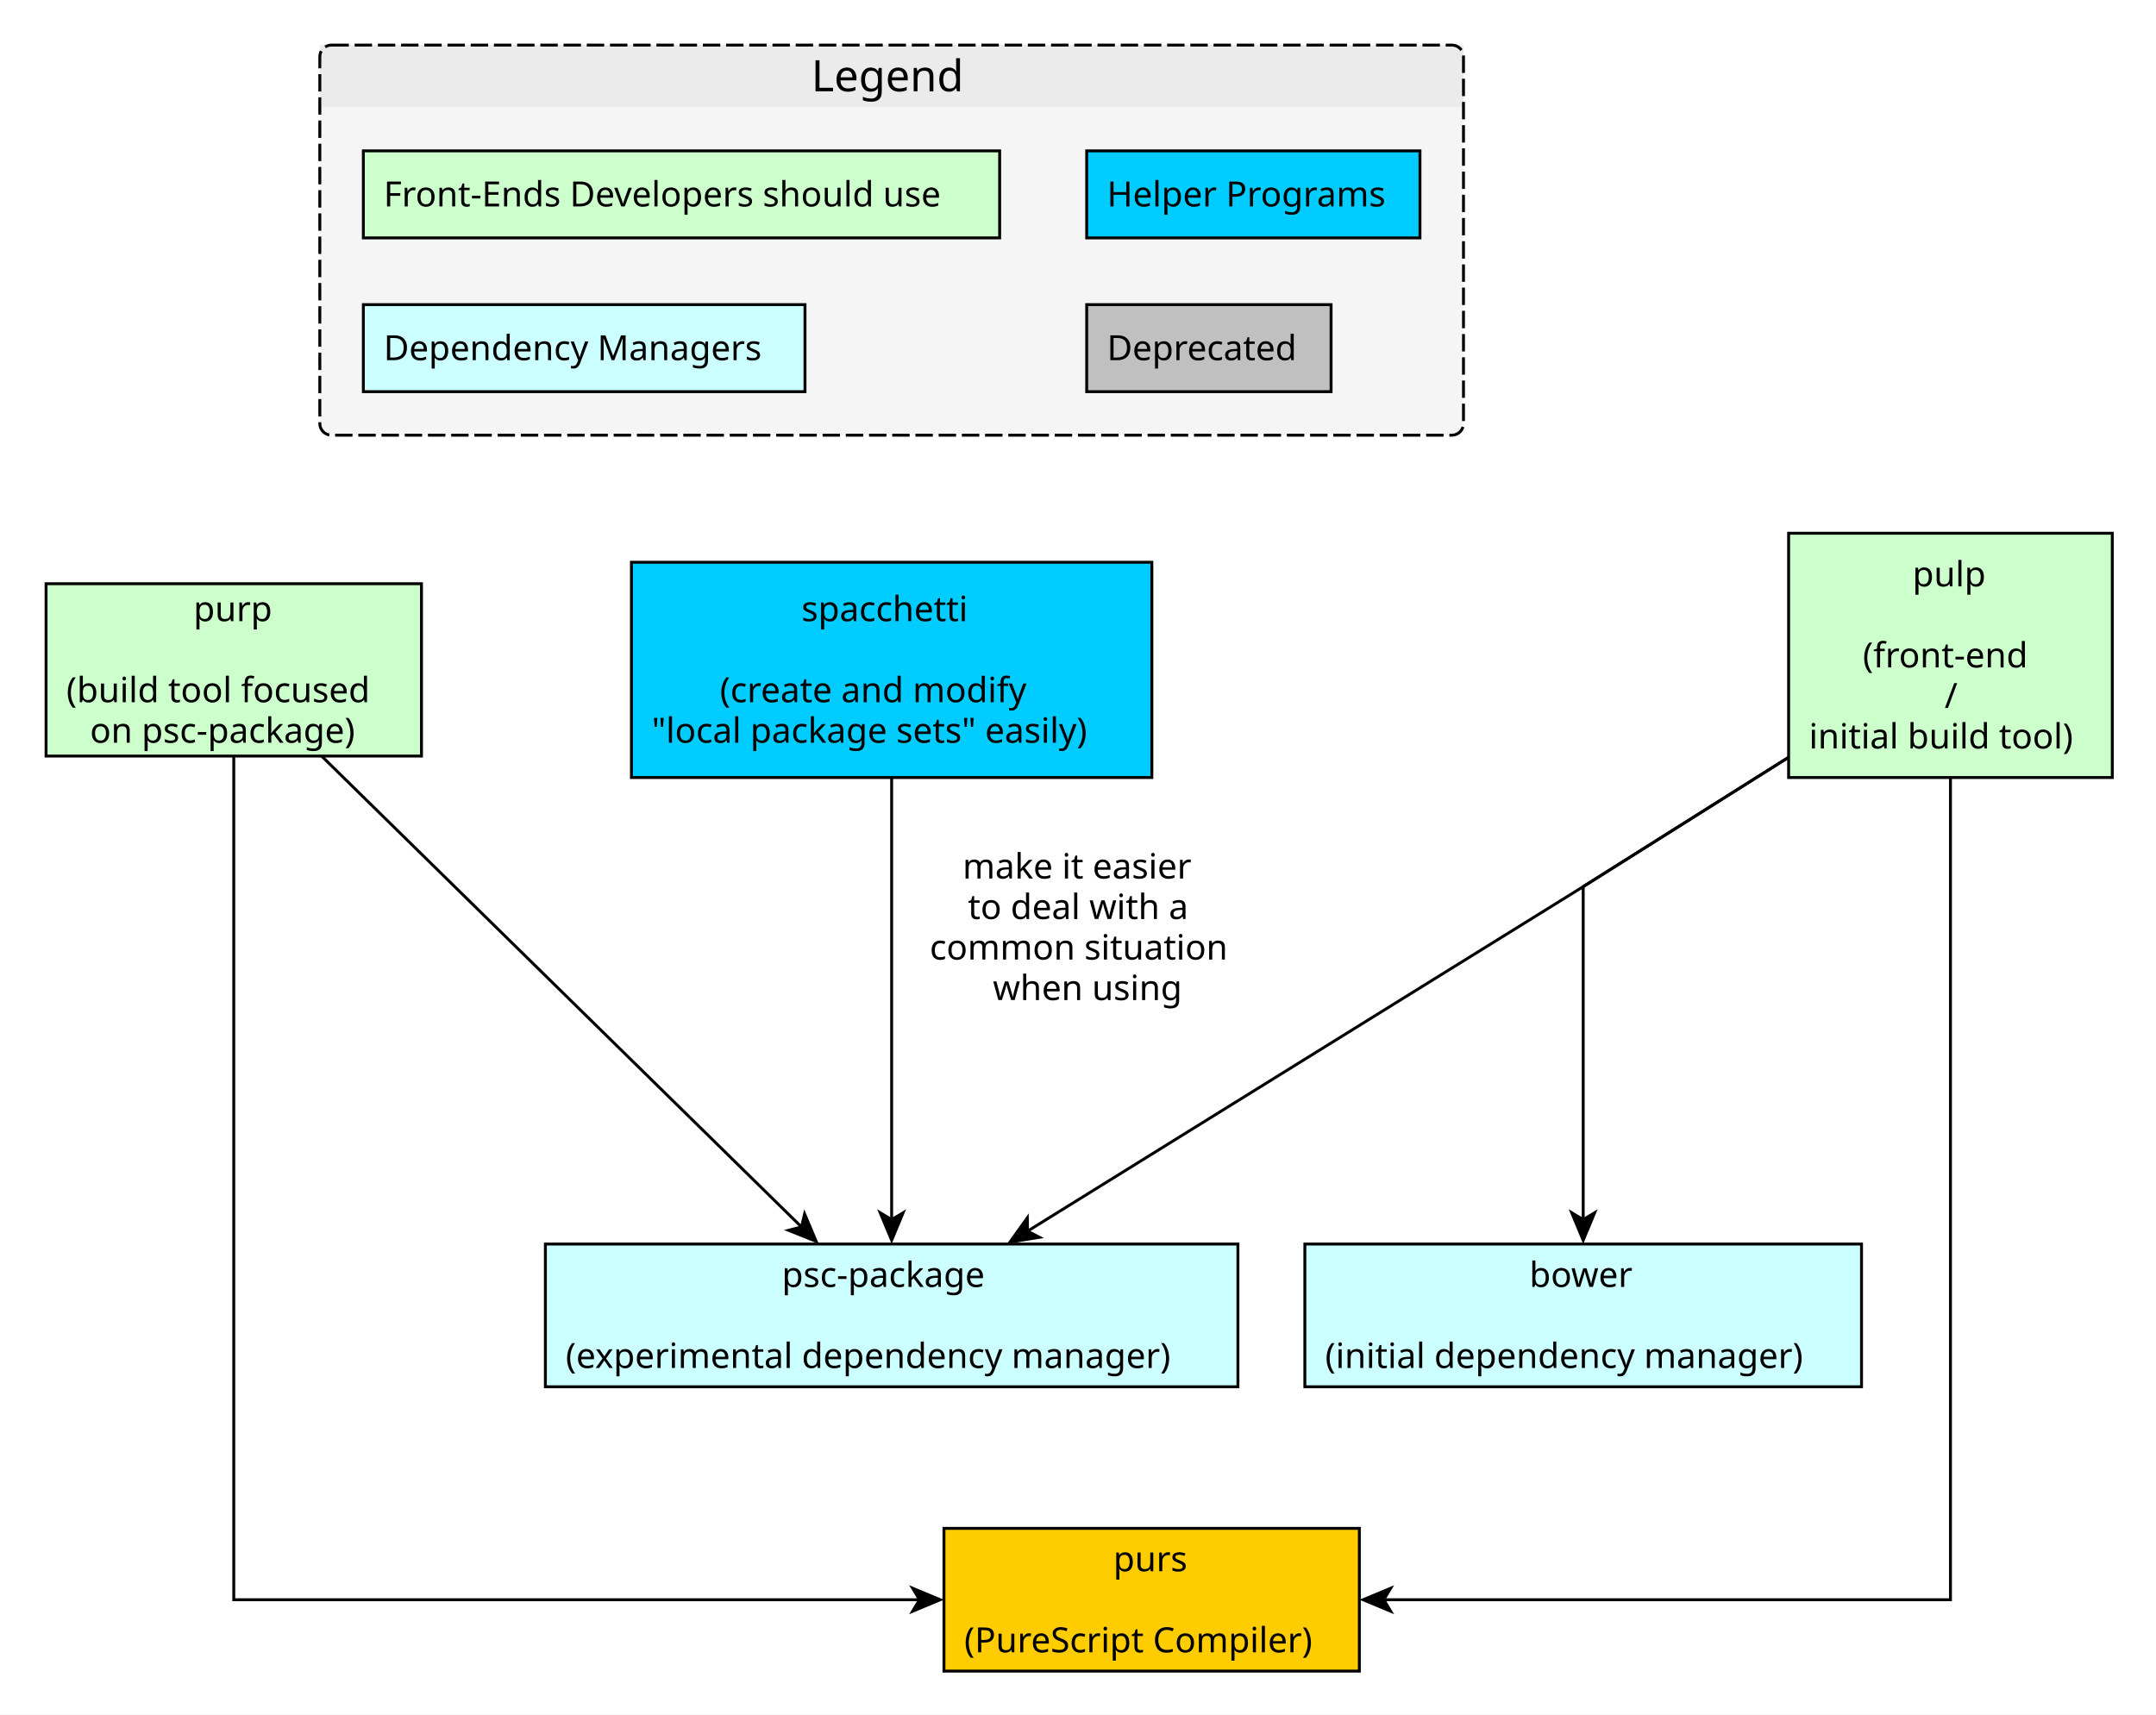
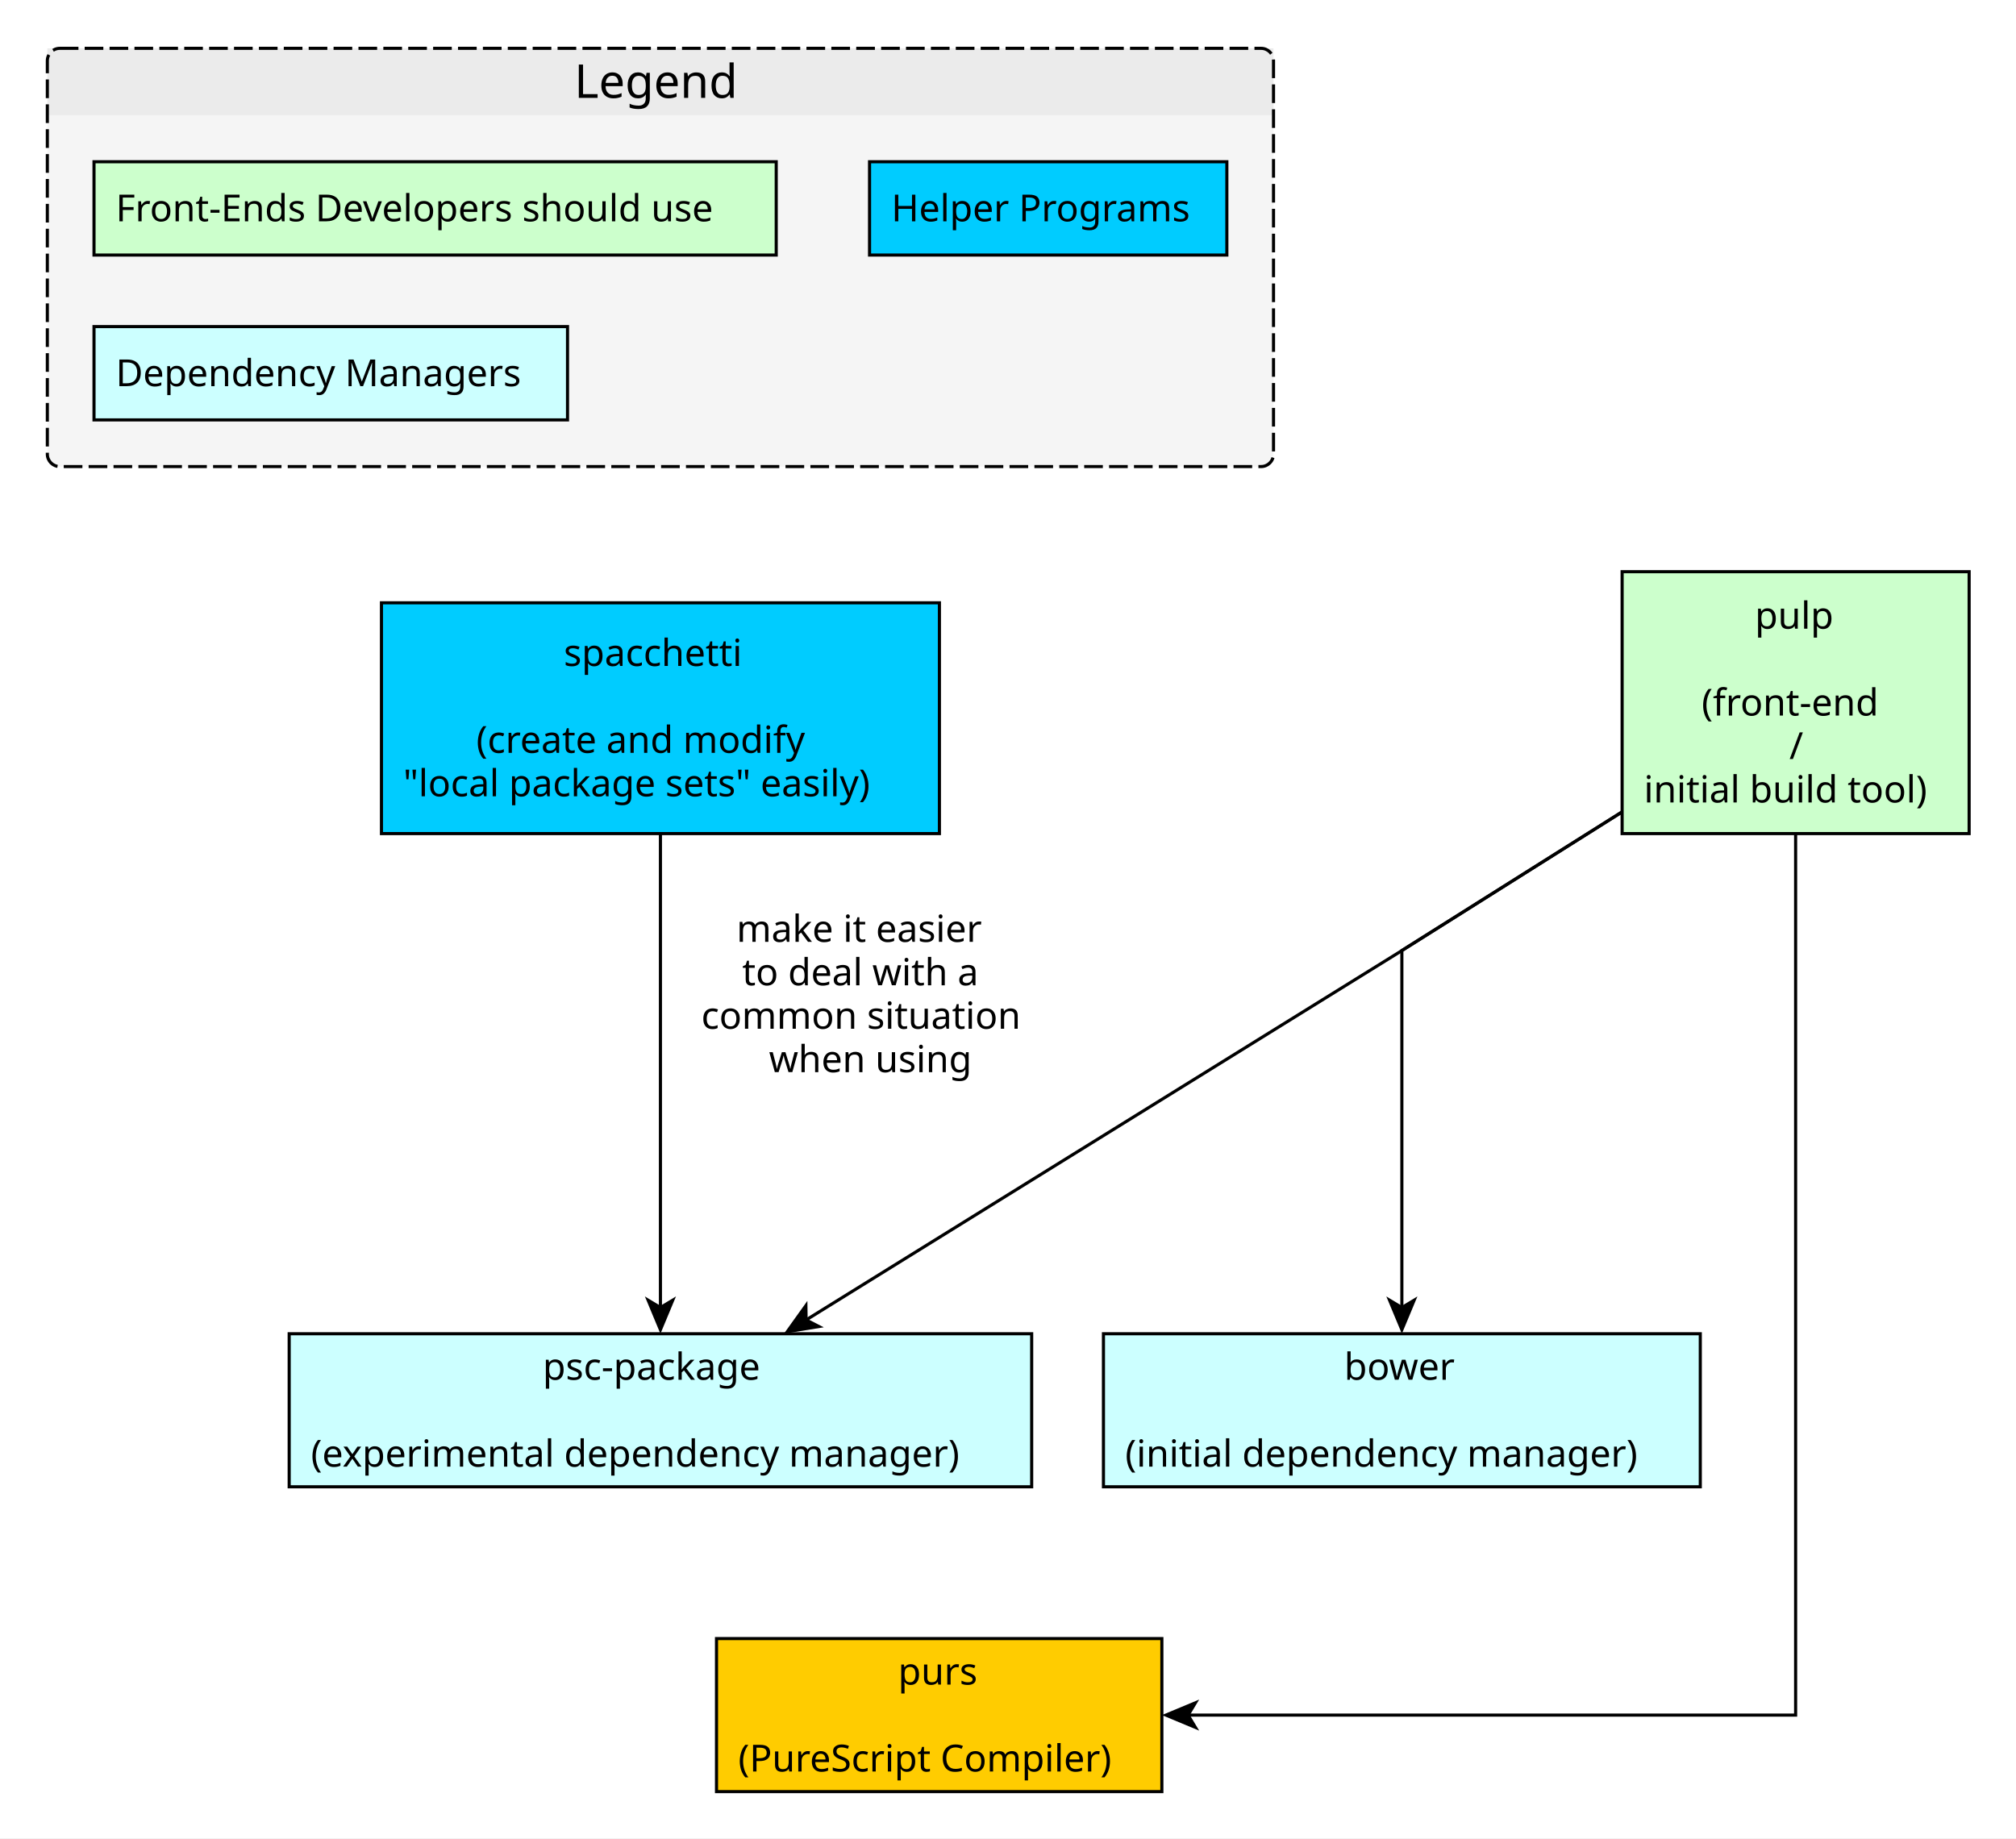
- <svg xmlns="http://www.w3.org/2000/svg" fill-opacity="1" color-rendering="auto" color-interpolation="auto" text-rendering="auto" stroke="black" stroke-linecap="square" width="743" stroke-miterlimit="10" shape-rendering="auto" stroke-opacity="1" fill="black" stroke-dasharray="none" font-weight="normal" stroke-width="1" height="591" font-family="'Dialog'" font-style="normal" stroke-linejoin="miter" font-size="12px" stroke-dashoffset="0" image-rendering="auto">
+ <svg xmlns="http://www.w3.org/2000/svg" fill-opacity="1" color-rendering="auto" color-interpolation="auto" text-rendering="auto" stroke="black" stroke-linecap="square" width="648" stroke-miterlimit="10" shape-rendering="auto" stroke-opacity="1" fill="black" stroke-dasharray="none" font-weight="normal" stroke-width="1" height="591" font-family="'Dialog'" font-style="normal" stroke-linejoin="miter" font-size="12px" stroke-dashoffset="0" image-rendering="auto">
  <defs id="genericDefs" />
  <g>
    <defs id="defs1">
      <clipPath clipPathUnits="userSpaceOnUse" id="clipPath1">
-         <path d="M0 0 L743 0 L743 591 L0 591 L0 0 Z" />
+         <path d="M0 0 L648 0 L648 591 L0 591 L0 0 Z" />
      </clipPath>
      <clipPath clipPathUnits="userSpaceOnUse" id="clipPath2">
-         <path d="M20 -75 L763 -75 L763 516 L20 516 L20 -75 Z" />
+         <path d="M115 -75 L763 -75 L763 516 L115 516 L115 -75 Z" />
      </clipPath>
    </defs>
-     <g fill="white" text-rendering="geometricPrecision" shape-rendering="geometricPrecision" transform="translate(-20,75)" stroke="white">
-       <rect x="20" width="743" height="591" y="-75" clip-path="url(#clipPath2)" stroke="none" />
+     <g fill="white" text-rendering="geometricPrecision" shape-rendering="geometricPrecision" transform="translate(-115,75)" stroke="white">
+       <rect x="115" width="648" height="591" y="-75" clip-path="url(#clipPath2)" stroke="none" />
    </g>
-     <g fill="rgb(255,204,0)" text-rendering="geometricPrecision" shape-rendering="geometricPrecision" transform="matrix(1,0,0,1,-20,75)" stroke="rgb(255,204,0)">
+     <g fill="rgb(255,204,0)" text-rendering="geometricPrecision" shape-rendering="geometricPrecision" transform="matrix(1,0,0,1,-115,75)" stroke="rgb(255,204,0)">
      <rect x="345.305" width="143.152" height="49.2" y="451.8" clip-path="url(#clipPath2)" stroke="none" />
    </g>
-     <g text-rendering="geometricPrecision" stroke-miterlimit="1.45" shape-rendering="geometricPrecision" transform="matrix(1,0,0,1,-20,75)" stroke-linecap="butt">
+     <g text-rendering="geometricPrecision" stroke-miterlimit="1.45" shape-rendering="geometricPrecision" transform="matrix(1,0,0,1,-115,75)" stroke-linecap="butt">
      <rect fill="none" x="345.305" width="143.152" height="49.2" y="451.8" clip-path="url(#clipPath2)" />
      <text x="403.677" xml:space="preserve" y="466.586" clip-path="url(#clipPath2)" font-family="sans-serif" stroke="none">purs</text>
      <text x="414.974" xml:space="preserve" y="480.554" clip-path="url(#clipPath2)" font-family="sans-serif" stroke="none"> </text>
      <text x="352.305" xml:space="preserve" y="494.523" clip-path="url(#clipPath2)" font-family="sans-serif" stroke="none">(PureScript Compiler)</text>
    </g>
-     <g fill="rgb(0,204,255)" text-rendering="geometricPrecision" shape-rendering="geometricPrecision" transform="matrix(1,0,0,1,-20,75)" stroke="rgb(0,204,255)">
+     <g fill="rgb(0,204,255)" text-rendering="geometricPrecision" shape-rendering="geometricPrecision" transform="matrix(1,0,0,1,-115,75)" stroke="rgb(0,204,255)">
      <rect x="237.608" width="179.346" height="74.2" y="118.8" clip-path="url(#clipPath2)" stroke="none" />
    </g>
-     <g text-rendering="geometricPrecision" stroke-miterlimit="1.45" shape-rendering="geometricPrecision" transform="matrix(1,0,0,1,-20,75)" stroke-linecap="butt">
+     <g text-rendering="geometricPrecision" stroke-miterlimit="1.45" shape-rendering="geometricPrecision" transform="matrix(1,0,0,1,-115,75)" stroke-linecap="butt">
      <rect fill="none" x="237.608" width="179.346" height="74.2" y="118.8" clip-path="url(#clipPath2)" />
      <text x="296.206" xml:space="preserve" y="139.101" clip-path="url(#clipPath2)" font-family="sans-serif" stroke="none">spacchetti</text>
      <text x="325.374" xml:space="preserve" y="153.07" clip-path="url(#clipPath2)" font-family="sans-serif" stroke="none"> </text>
      <text x="268.098" xml:space="preserve" y="167.039" clip-path="url(#clipPath2)" font-family="sans-serif" stroke="none">(create and modify </text>
      <text x="244.608" xml:space="preserve" y="181.007" clip-path="url(#clipPath2)" font-family="sans-serif" stroke="none">"local package sets" easily)</text>
    </g>
-     <g fill="rgb(204,255,255)" text-rendering="geometricPrecision" shape-rendering="geometricPrecision" transform="matrix(1,0,0,1,-20,75)" stroke="rgb(204,255,255)">
+     <g fill="rgb(204,255,255)" text-rendering="geometricPrecision" shape-rendering="geometricPrecision" transform="matrix(1,0,0,1,-115,75)" stroke="rgb(204,255,255)">
      <rect x="469.681" width="191.838" height="49.2" y="353.8" clip-path="url(#clipPath2)" stroke="none" />
    </g>
-     <g text-rendering="geometricPrecision" stroke-miterlimit="1.45" shape-rendering="geometricPrecision" transform="matrix(1,0,0,1,-20,75)" stroke-linecap="butt">
+     <g text-rendering="geometricPrecision" stroke-miterlimit="1.45" shape-rendering="geometricPrecision" transform="matrix(1,0,0,1,-115,75)" stroke-linecap="butt">
      <rect fill="none" x="469.681" width="191.838" height="49.2" y="353.8" clip-path="url(#clipPath2)" />
      <text x="547.055" xml:space="preserve" y="368.586" clip-path="url(#clipPath2)" font-family="sans-serif" stroke="none">bower</text>
      <text x="563.693" xml:space="preserve" y="382.554" clip-path="url(#clipPath2)" font-family="sans-serif" stroke="none"> </text>
      <text x="476.681" xml:space="preserve" y="396.523" clip-path="url(#clipPath2)" font-family="sans-serif" stroke="none">(initial dependency manager)</text>
    </g>
-     <g fill="rgb(204,255,255)" text-rendering="geometricPrecision" shape-rendering="geometricPrecision" transform="matrix(1,0,0,1,-20,75)" stroke="rgb(204,255,255)">
+     <g fill="rgb(204,255,255)" text-rendering="geometricPrecision" shape-rendering="geometricPrecision" transform="matrix(1,0,0,1,-115,75)" stroke="rgb(204,255,255)">
      <rect x="207.951" width="238.66" height="49.2" y="353.8" clip-path="url(#clipPath2)" stroke="none" />
    </g>
-     <g text-rendering="geometricPrecision" stroke-miterlimit="1.45" shape-rendering="geometricPrecision" transform="matrix(1,0,0,1,-20,75)" stroke-linecap="butt">
+     <g text-rendering="geometricPrecision" stroke-miterlimit="1.45" shape-rendering="geometricPrecision" transform="matrix(1,0,0,1,-115,75)" stroke-linecap="butt">
      <rect fill="none" x="207.951" width="238.66" height="49.2" y="353.8" clip-path="url(#clipPath2)" />
      <text x="289.447" xml:space="preserve" y="368.586" clip-path="url(#clipPath2)" font-family="sans-serif" stroke="none">psc-package</text>
      <text x="325.374" xml:space="preserve" y="382.554" clip-path="url(#clipPath2)" font-family="sans-serif" stroke="none"> </text>
      <text x="214.951" xml:space="preserve" y="396.523" clip-path="url(#clipPath2)" font-family="sans-serif" stroke="none">(experimental dependency manager)</text>
    </g>
-     <g fill="rgb(204,255,204)" text-rendering="geometricPrecision" shape-rendering="geometricPrecision" transform="matrix(1,0,0,1,-20,75)" stroke="rgb(204,255,204)">
+     <g fill="rgb(204,255,204)" text-rendering="geometricPrecision" shape-rendering="geometricPrecision" transform="matrix(1,0,0,1,-115,75)" stroke="rgb(204,255,204)">
      <rect x="636.395" width="111.541" height="84.2" y="108.8" clip-path="url(#clipPath2)" stroke="none" />
    </g>
-     <g text-rendering="geometricPrecision" stroke-miterlimit="1.45" shape-rendering="geometricPrecision" transform="matrix(1,0,0,1,-20,75)" stroke-linecap="butt">
+     <g text-rendering="geometricPrecision" stroke-miterlimit="1.45" shape-rendering="geometricPrecision" transform="matrix(1,0,0,1,-115,75)" stroke-linecap="butt">
      <rect fill="none" x="636.395" width="111.541" height="84.2" y="108.8" clip-path="url(#clipPath2)" />
      <text x="679.079" xml:space="preserve" y="127.117" clip-path="url(#clipPath2)" font-family="sans-serif" stroke="none">pulp</text>
      <text x="690.259" xml:space="preserve" y="141.085" clip-path="url(#clipPath2)" font-family="sans-serif" stroke="none"> </text>
      <text x="661.952" xml:space="preserve" y="155.054" clip-path="url(#clipPath2)" font-family="sans-serif" stroke="none">(front-end</text>
      <text x="690.144" xml:space="preserve" y="169.023" clip-path="url(#clipPath2)" font-family="sans-serif" stroke="none">/</text>
      <text x="643.395" xml:space="preserve" y="182.992" clip-path="url(#clipPath2)" font-family="sans-serif" stroke="none">initial build tool)</text>
      <path fill="none" d="M327.281 193 L327.281 345.8" clip-path="url(#clipPath2)" />
      <path d="M327.281 353.8 L332.281 341.8 L327.281 344.8 L322.281 341.8 Z" clip-path="url(#clipPath2)" stroke="none" />
      <text x="351.733" xml:space="preserve" y="227.801" clip-path="url(#clipPath2)" font-family="sans-serif" stroke="none">make it easier </text>
      <text x="353.579" xml:space="preserve" y="241.77" clip-path="url(#clipPath2)" font-family="sans-serif" stroke="none">to deal with a </text>
      <text x="340.416" xml:space="preserve" y="255.739" clip-path="url(#clipPath2)" font-family="sans-serif" stroke="none">common situation </text>
      <text x="362.163" xml:space="preserve" y="269.707" clip-path="url(#clipPath2)" font-family="sans-serif" stroke="none">when using</text>
      <path fill="none" d="M692.166 193 L692.166 476.4 L496.457 476.4" clip-path="url(#clipPath2)" />
      <path d="M488.457 476.4 L500.457 481.4 L497.457 476.4 L500.457 471.4 Z" clip-path="url(#clipPath2)" stroke="none" />
      <path fill="none" d="M636.395 186.014 L565.6 230.589 L565.6 345.8" clip-path="url(#clipPath2)" />
      <path d="M565.6 353.8 L570.6 341.8 L565.6 344.8 L560.6 341.8 Z" clip-path="url(#clipPath2)" stroke="none" />
      <path fill="none" d="M636.395 186.027 L565.644 230.589 L373.75 349.584" clip-path="url(#clipPath2)" />
      <path d="M366.952 353.8 L379.785 351.725 L374.6 349.057 L374.515 343.227 Z" clip-path="url(#clipPath2)" stroke="none" />
    </g>
-     <g fill="rgb(245,245,245)" text-rendering="geometricPrecision" shape-rendering="geometricPrecision" transform="matrix(1,0,0,1,-20,75)" stroke="rgb(245,245,245)">
+     <g fill="rgb(245,245,245)" text-rendering="geometricPrecision" shape-rendering="geometricPrecision" transform="matrix(1,0,0,1,-115,75)" stroke="rgb(245,245,245)">
      <rect x="130.217" y="-59.461" clip-path="url(#clipPath2)" width="394.129" rx="4" ry="4" height="134.461" stroke="none" />
      <rect x="130.217" y="-59.461" clip-path="url(#clipPath2)" fill="rgb(235,235,235)" width="394.129" height="21.461" stroke="none" />
    </g>
-     <g font-size="15px" stroke-linecap="butt" transform="matrix(1,0,0,1,-20,75)" text-rendering="geometricPrecision" font-family="sans-serif" shape-rendering="geometricPrecision" stroke-miterlimit="1.45">
+     <g font-size="15px" stroke-linecap="butt" transform="matrix(1,0,0,1,-115,75)" text-rendering="geometricPrecision" font-family="sans-serif" shape-rendering="geometricPrecision" stroke-miterlimit="1.45">
      <text x="299.599" xml:space="preserve" y="-43.538" clip-path="url(#clipPath2)" stroke="none">Legend</text>
      <rect x="130.217" y="-59.461" clip-path="url(#clipPath2)" fill="none" width="394.129" stroke-dasharray="6,2" rx="4" ry="4" height="134.461" />
    </g>
-     <g fill="rgb(204,255,255)" text-rendering="geometricPrecision" shape-rendering="geometricPrecision" transform="matrix(1,0,0,1,-20,75)" stroke="rgb(204,255,255)">
+     <g fill="rgb(204,255,255)" text-rendering="geometricPrecision" shape-rendering="geometricPrecision" transform="matrix(1,0,0,1,-115,75)" stroke="rgb(204,255,255)">
      <rect x="145.217" width="152.199" height="30" y="30" clip-path="url(#clipPath2)" stroke="none" />
    </g>
-     <g text-rendering="geometricPrecision" stroke-miterlimit="1.45" shape-rendering="geometricPrecision" transform="matrix(1,0,0,1,-20,75)" stroke-linecap="butt">
+     <g text-rendering="geometricPrecision" stroke-miterlimit="1.45" shape-rendering="geometricPrecision" transform="matrix(1,0,0,1,-115,75)" stroke-linecap="butt">
      <rect fill="none" x="145.217" width="152.199" height="30" y="30" clip-path="url(#clipPath2)" />
      <text x="152.217" xml:space="preserve" y="49.154" clip-path="url(#clipPath2)" font-family="sans-serif" stroke="none">Dependency Managers</text>
    </g>
-     <g fill="rgb(204,255,204)" text-rendering="geometricPrecision" shape-rendering="geometricPrecision" transform="matrix(1,0,0,1,-20,75)" stroke="rgb(204,255,204)">
+     <g fill="rgb(204,255,204)" text-rendering="geometricPrecision" shape-rendering="geometricPrecision" transform="matrix(1,0,0,1,-115,75)" stroke="rgb(204,255,204)">
      <rect x="145.217" width="219.283" height="30" y="-23" clip-path="url(#clipPath2)" stroke="none" />
    </g>
-     <g text-rendering="geometricPrecision" stroke-miterlimit="1.45" shape-rendering="geometricPrecision" transform="matrix(1,0,0,1,-20,75)" stroke-linecap="butt">
+     <g text-rendering="geometricPrecision" stroke-miterlimit="1.45" shape-rendering="geometricPrecision" transform="matrix(1,0,0,1,-115,75)" stroke-linecap="butt">
      <rect fill="none" x="145.217" width="219.283" height="30" y="-23" clip-path="url(#clipPath2)" />
      <text x="152.217" xml:space="preserve" y="-3.846" clip-path="url(#clipPath2)" font-family="sans-serif" stroke="none">Front-Ends Developers should use</text>
    </g>
-     <g fill="silver" text-rendering="geometricPrecision" shape-rendering="geometricPrecision" transform="matrix(1,0,0,1,-20,75)" stroke="silver">
-       <rect x="394.5" width="84.213" height="30" y="30" clip-path="url(#clipPath2)" stroke="none" />
-     </g>
-     <g text-rendering="geometricPrecision" stroke-miterlimit="1.45" shape-rendering="geometricPrecision" transform="matrix(1,0,0,1,-20,75)" stroke-linecap="butt">
-       <rect fill="none" x="394.5" width="84.213" height="30" y="30" clip-path="url(#clipPath2)" />
-       <text x="401.5" xml:space="preserve" y="49.154" clip-path="url(#clipPath2)" font-family="sans-serif" stroke="none">Deprecated</text>
-     </g>
-     <g fill="rgb(0,204,255)" text-rendering="geometricPrecision" shape-rendering="geometricPrecision" transform="matrix(1,0,0,1,-20,75)" stroke="rgb(0,204,255)">
+     <g fill="rgb(0,204,255)" text-rendering="geometricPrecision" shape-rendering="geometricPrecision" transform="matrix(1,0,0,1,-115,75)" stroke="rgb(0,204,255)">
      <rect x="394.5" width="114.846" height="30" y="-23" clip-path="url(#clipPath2)" stroke="none" />
    </g>
-     <g text-rendering="geometricPrecision" stroke-miterlimit="1.45" shape-rendering="geometricPrecision" transform="matrix(1,0,0,1,-20,75)" stroke-linecap="butt">
+     <g text-rendering="geometricPrecision" stroke-miterlimit="1.45" shape-rendering="geometricPrecision" transform="matrix(1,0,0,1,-115,75)" stroke-linecap="butt">
      <rect fill="none" x="394.5" width="114.846" height="30" y="-23" clip-path="url(#clipPath2)" />
      <text x="401.5" xml:space="preserve" y="-3.846" clip-path="url(#clipPath2)" font-family="sans-serif" stroke="none">Helper Programs</text>
    </g>
-     <g fill="rgb(204,255,204)" text-rendering="geometricPrecision" shape-rendering="geometricPrecision" transform="matrix(1,0,0,1,-20,75)" stroke="rgb(204,255,204)">
-       <rect x="35.874" width="129.377" height="59.4" y="126.2" clip-path="url(#clipPath2)" stroke="none" />
-     </g>
-     <g text-rendering="geometricPrecision" stroke-miterlimit="1.45" shape-rendering="geometricPrecision" transform="matrix(1,0,0,1,-20,75)" stroke-linecap="butt">
-       <rect fill="none" x="35.874" width="129.377" height="59.4" y="126.2" clip-path="url(#clipPath2)" />
-       <text x="86.675" xml:space="preserve" y="139.101" clip-path="url(#clipPath2)" font-family="sans-serif" stroke="none">purp</text>
-       <text x="98.655" xml:space="preserve" y="153.07" clip-path="url(#clipPath2)" font-family="sans-serif" stroke="none"> </text>
-       <text x="42.874" xml:space="preserve" y="167.039" clip-path="url(#clipPath2)" font-family="sans-serif" stroke="none">(build tool focused </text>
-       <text x="51.006" xml:space="preserve" y="181.007" clip-path="url(#clipPath2)" font-family="sans-serif" stroke="none">on psc-package)</text>
-       <path fill="none" d="M130.825 185.6 L296.505 348.197" clip-path="url(#clipPath2)" />
-       <path d="M302.215 353.8 L297.152 341.826 L295.791 347.496 L290.148 348.963 Z" clip-path="url(#clipPath2)" stroke="none" />
-       <path fill="none" d="M100.562 185.6 L100.562 476.4 L337.305 476.4" clip-path="url(#clipPath2)" />
-       <path d="M345.305 476.4 L333.305 471.4 L336.305 476.4 L333.305 481.4 Z" clip-path="url(#clipPath2)" stroke="none" />
-     </g>
  </g>
</svg>
